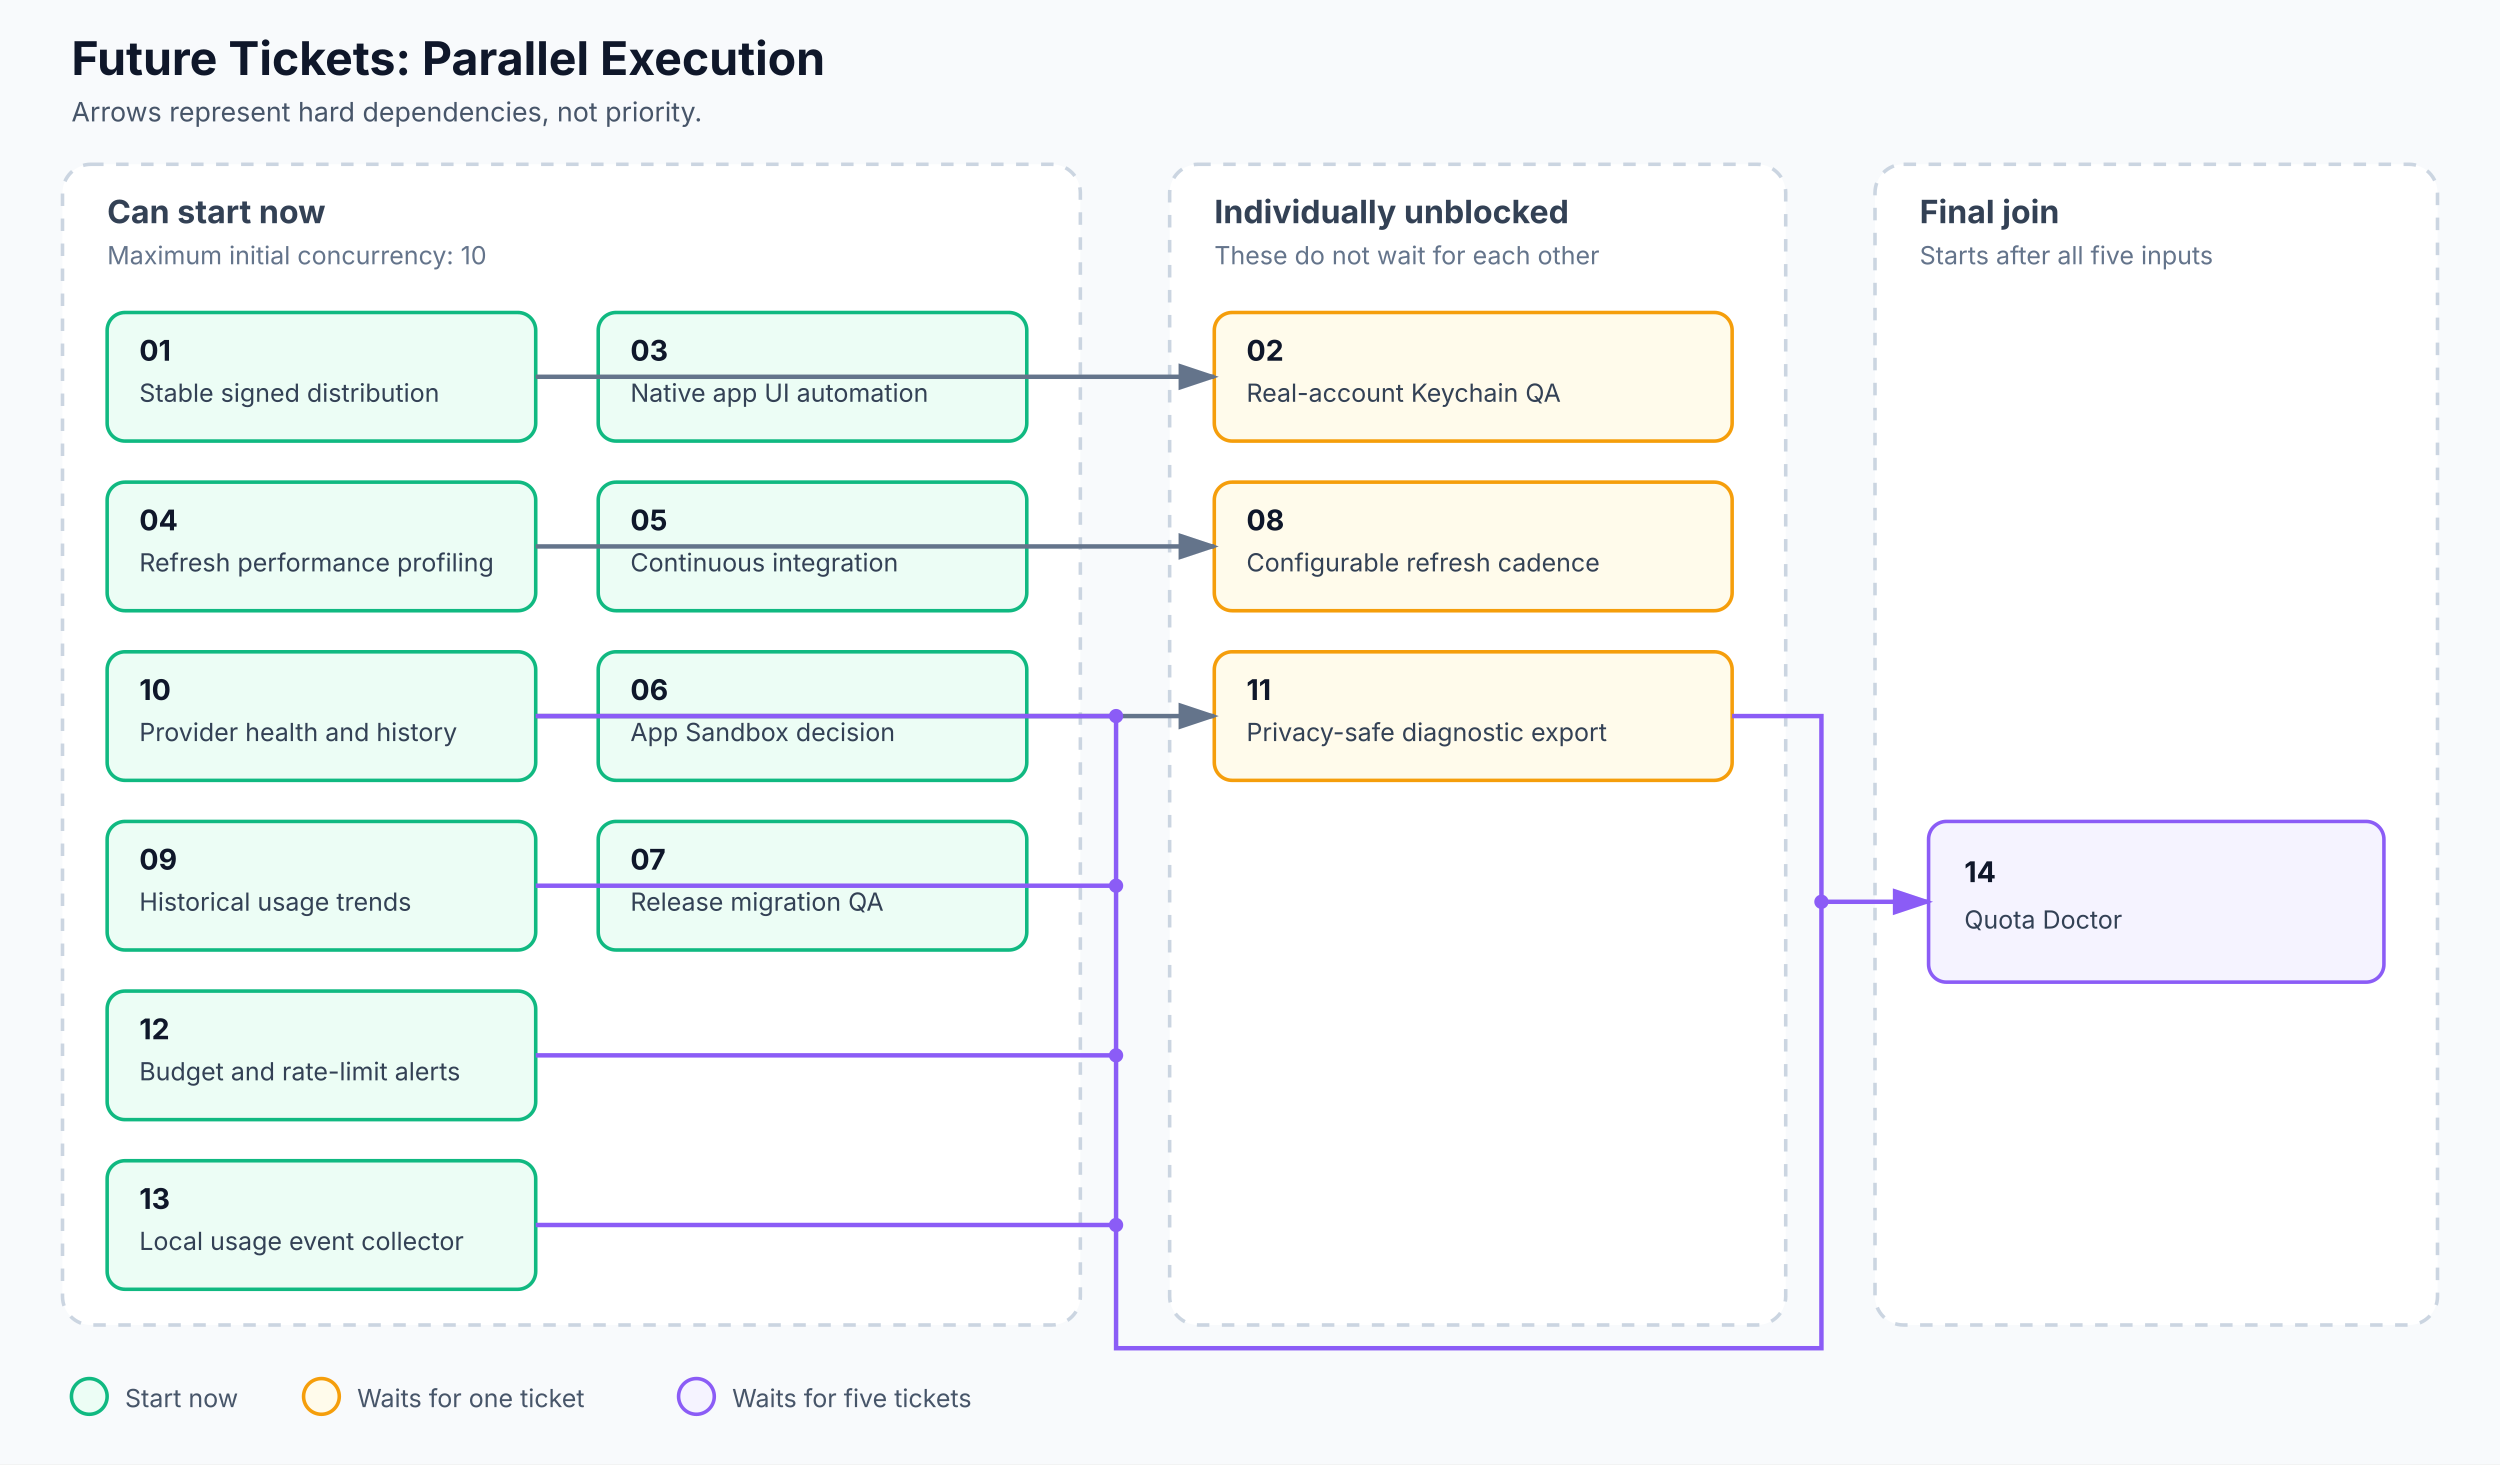
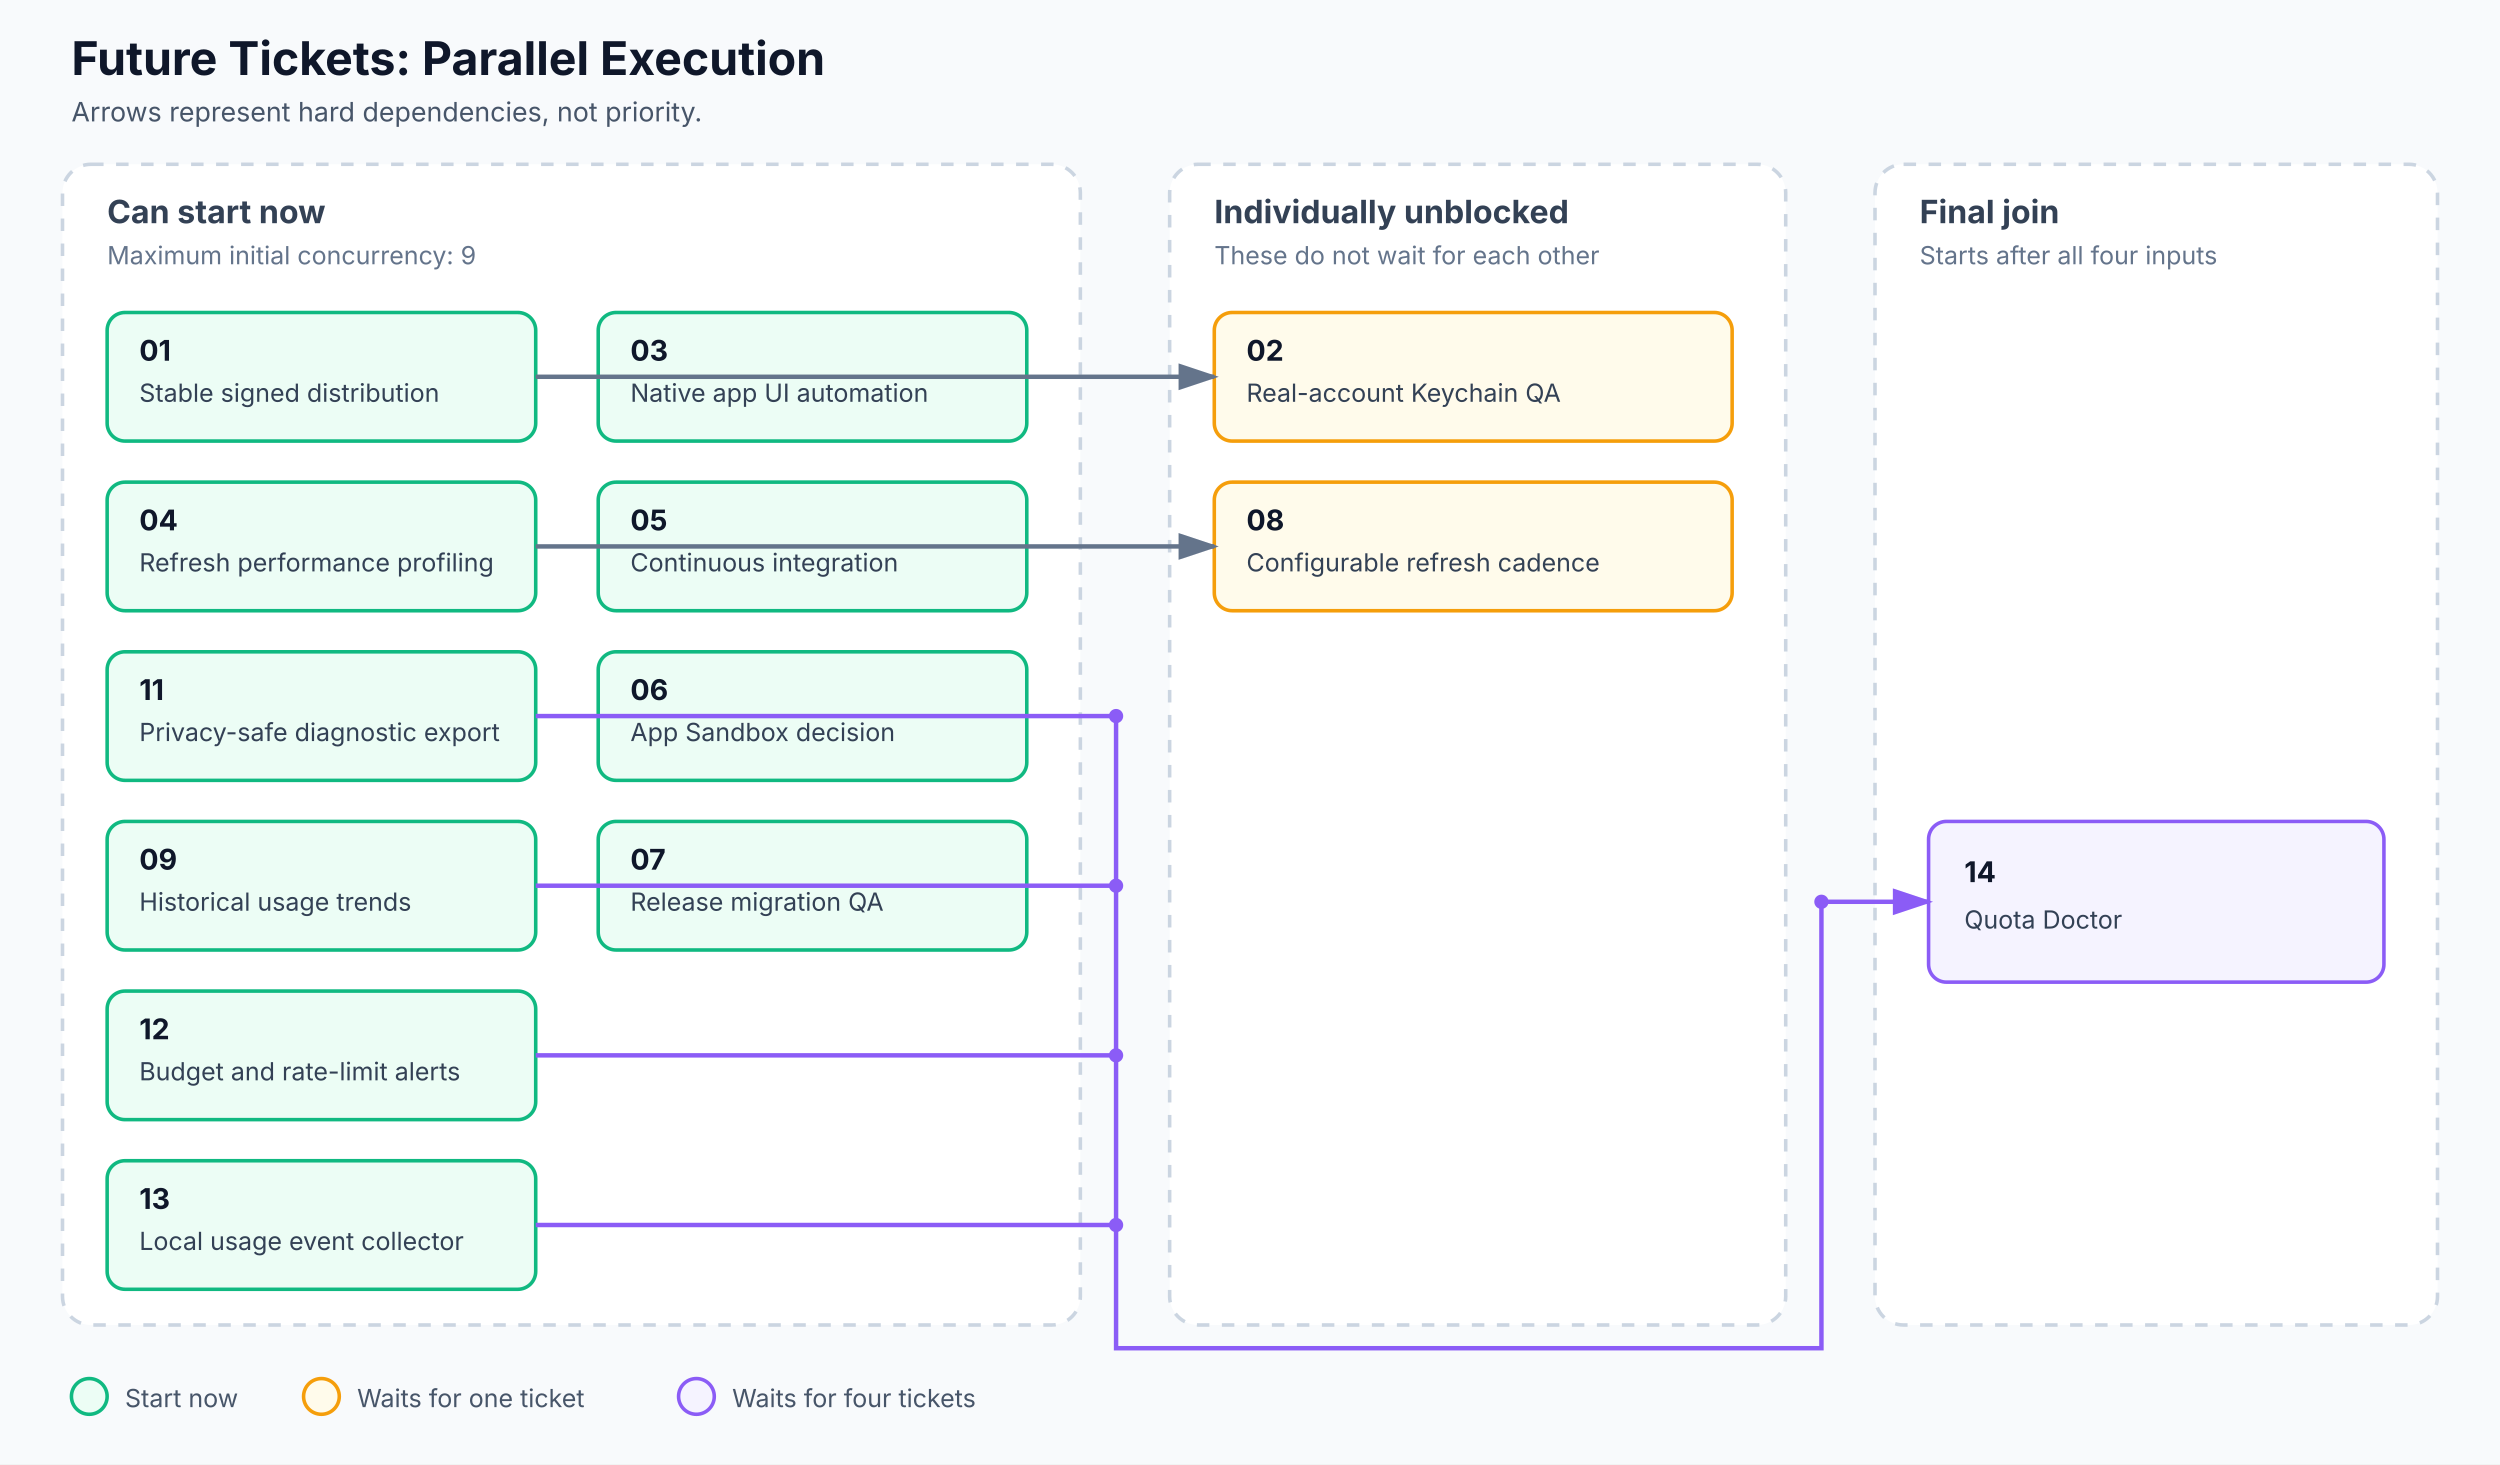
<svg xmlns="http://www.w3.org/2000/svg" width="1400" height="820" viewBox="0 0 1400 820" role="img" aria-labelledby="title description">
  <defs>
    <style>
      .background { fill: #f8fafc; }
      .group { fill: #ffffff; stroke: #cbd5e1; stroke-width: 2; stroke-dasharray: 7 7; }
      .group-title { fill: #334155; font: 700 18px -apple-system, BlinkMacSystemFont, "Segoe UI", sans-serif; }
      .group-note { fill: #64748b; font: 14px -apple-system, BlinkMacSystemFont, "Segoe UI", sans-serif; }
      .node { stroke-width: 2; rx: 10; }
      .now { fill: #ecfdf5; stroke: #10b981; }
      .next { fill: #fffbeb; stroke: #f59e0b; }
      .final { fill: #f5f3ff; stroke: #8b5cf6; }
      .number { fill: #0f172a; font: 700 16px -apple-system, BlinkMacSystemFont, "Segoe UI", sans-serif; }
      .label { fill: #334155; font: 14px -apple-system, BlinkMacSystemFont, "Segoe UI", sans-serif; }
      .edge { fill: none; stroke: #64748b; stroke-width: 2.5; }
      .join { fill: none; stroke: #8b5cf6; stroke-width: 2.5; }
      .legend { fill: #475569; font: 14px -apple-system, BlinkMacSystemFont, "Segoe UI", sans-serif; }
      .heading { fill: #0f172a; font: 700 26px -apple-system, BlinkMacSystemFont, "Segoe UI", sans-serif; }
      .subheading { fill: #475569; font: 15px -apple-system, BlinkMacSystemFont, "Segoe UI", sans-serif; }
    </style>
    <marker id="arrow" markerWidth="10" markerHeight="10" refX="8" refY="3" orient="auto" markerUnits="strokeWidth">
      <path d="M0,0 L0,6 L9,3 z" fill="#64748b" />
    </marker>
    <marker id="arrow-final" markerWidth="10" markerHeight="10" refX="8" refY="3" orient="auto" markerUnits="strokeWidth">
      <path d="M0,0 L0,6 L9,3 z" fill="#8b5cf6" />
    </marker>
  </defs>
  <rect class="background" width="1400" height="820" />
  <text class="heading" x="40" y="42">Future Tickets: Parallel Execution</text>
  <text class="subheading" x="40" y="68">Arrows represent hard dependencies, not priority.</text>
  <rect class="group" x="35" y="92" width="570" height="650" rx="16" />
  <text class="group-title" x="60" y="125">Can start now</text>
-   <text class="group-note" x="60" y="148">Maximum initial concurrency: 10</text>
+   <text class="group-note" x="60" y="148">Maximum initial concurrency: 9</text>
  <rect class="group" x="655" y="92" width="345" height="650" rx="16" />
  <text class="group-title" x="680" y="125">Individually unblocked</text>
  <text class="group-note" x="680" y="148">These do not wait for each other</text>
  <rect class="group" x="1050" y="92" width="315" height="650" rx="16" />
  <text class="group-title" x="1075" y="125">Final join</text>
-   <text class="group-note" x="1075" y="148">Starts after all five inputs</text>
+   <text class="group-note" x="1075" y="148">Starts after all four inputs</text>
  <g>
    <rect class="node now" x="60" y="175" width="240" height="72" />
    <text class="number" x="78" y="202">01</text>
    <text class="label" x="78" y="225">Stable signed distribution</text>
    <rect class="node now" x="60" y="270" width="240" height="72" />
    <text class="number" x="78" y="297">04</text>
    <text class="label" x="78" y="320">Refresh performance profiling</text>
    <rect class="node now" x="60" y="365" width="240" height="72" />
-     <text class="number" x="78" y="392">10</text>
-     <text class="label" x="78" y="415">Provider health and history</text>
+     <text class="number" x="78" y="392">11</text>
+     <text class="label" x="78" y="415">Privacy-safe diagnostic export</text>
    <rect class="node now" x="60" y="460" width="240" height="72" />
    <text class="number" x="78" y="487">09</text>
    <text class="label" x="78" y="510">Historical usage trends</text>
    <rect class="node now" x="60" y="555" width="240" height="72" />
    <text class="number" x="78" y="582">12</text>
    <text class="label" x="78" y="605">Budget and rate-limit alerts</text>
    <rect class="node now" x="60" y="650" width="240" height="72" />
    <text class="number" x="78" y="677">13</text>
    <text class="label" x="78" y="700">Local usage event collector</text>
  </g>
  <g>
    <rect class="node now" x="335" y="175" width="240" height="72" />
    <text class="number" x="353" y="202">03</text>
    <text class="label" x="353" y="225">Native app UI automation</text>
    <rect class="node now" x="335" y="270" width="240" height="72" />
    <text class="number" x="353" y="297">05</text>
    <text class="label" x="353" y="320">Continuous integration</text>
    <rect class="node now" x="335" y="365" width="240" height="72" />
    <text class="number" x="353" y="392">06</text>
    <text class="label" x="353" y="415">App Sandbox decision</text>
    <rect class="node now" x="335" y="460" width="240" height="72" />
    <text class="number" x="353" y="487">07</text>
    <text class="label" x="353" y="510">Release migration QA</text>
  </g>
  <g>
    <rect class="node next" x="680" y="175" width="290" height="72" />
    <text class="number" x="698" y="202">02</text>
    <text class="label" x="698" y="225">Real-account Keychain QA</text>
    <rect class="node next" x="680" y="270" width="290" height="72" />
    <text class="number" x="698" y="297">08</text>
    <text class="label" x="698" y="320">Configurable refresh cadence</text>
-     <rect class="node next" x="680" y="365" width="290" height="72" />
-     <text class="number" x="698" y="392">11</text>
-     <text class="label" x="698" y="415">Privacy-safe diagnostic export</text>
  </g>
  <g>
    <rect class="node final" x="1080" y="460" width="255" height="90" />
    <text class="number" x="1100" y="494">14</text>
    <text class="label" x="1100" y="520">Quota Doctor</text>
  </g>
  <path class="edge" d="M300 211 H680" marker-end="url(#arrow)" />
  <path class="edge" d="M300 306 H680" marker-end="url(#arrow)" />
-   <path class="edge" d="M300 401 H680" marker-end="url(#arrow)" />
-   <path class="join" d="M970 401 H1020 V505 H1080" marker-end="url(#arrow-final)" />
-   <path class="join" d="M300 401 H625 V755 H1020 V505" />
+   <path class="join" d="M300 401 H625 V755 H1020 V505 H1080" marker-end="url(#arrow-final)" />
  <path class="join" d="M300 496 H625" />
  <path class="join" d="M300 591 H625" />
  <path class="join" d="M300 686 H625" />
  <circle cx="625" cy="401" r="4" fill="#8b5cf6" />
  <circle cx="625" cy="496" r="4" fill="#8b5cf6" />
  <circle cx="625" cy="591" r="4" fill="#8b5cf6" />
  <circle cx="625" cy="686" r="4" fill="#8b5cf6" />
  <circle cx="1020" cy="505" r="4" fill="#8b5cf6" />
  <rect class="node now" x="40" y="772" width="20" height="20" rx="4" />
  <text class="legend" x="70" y="788">Start now</text>
  <rect class="node next" x="170" y="772" width="20" height="20" rx="4" />
  <text class="legend" x="200" y="788">Waits for one ticket</text>
  <rect class="node final" x="380" y="772" width="20" height="20" rx="4" />
-   <text class="legend" x="410" y="788">Waits for five tickets</text>
+   <text class="legend" x="410" y="788">Waits for four tickets</text>
</svg>
